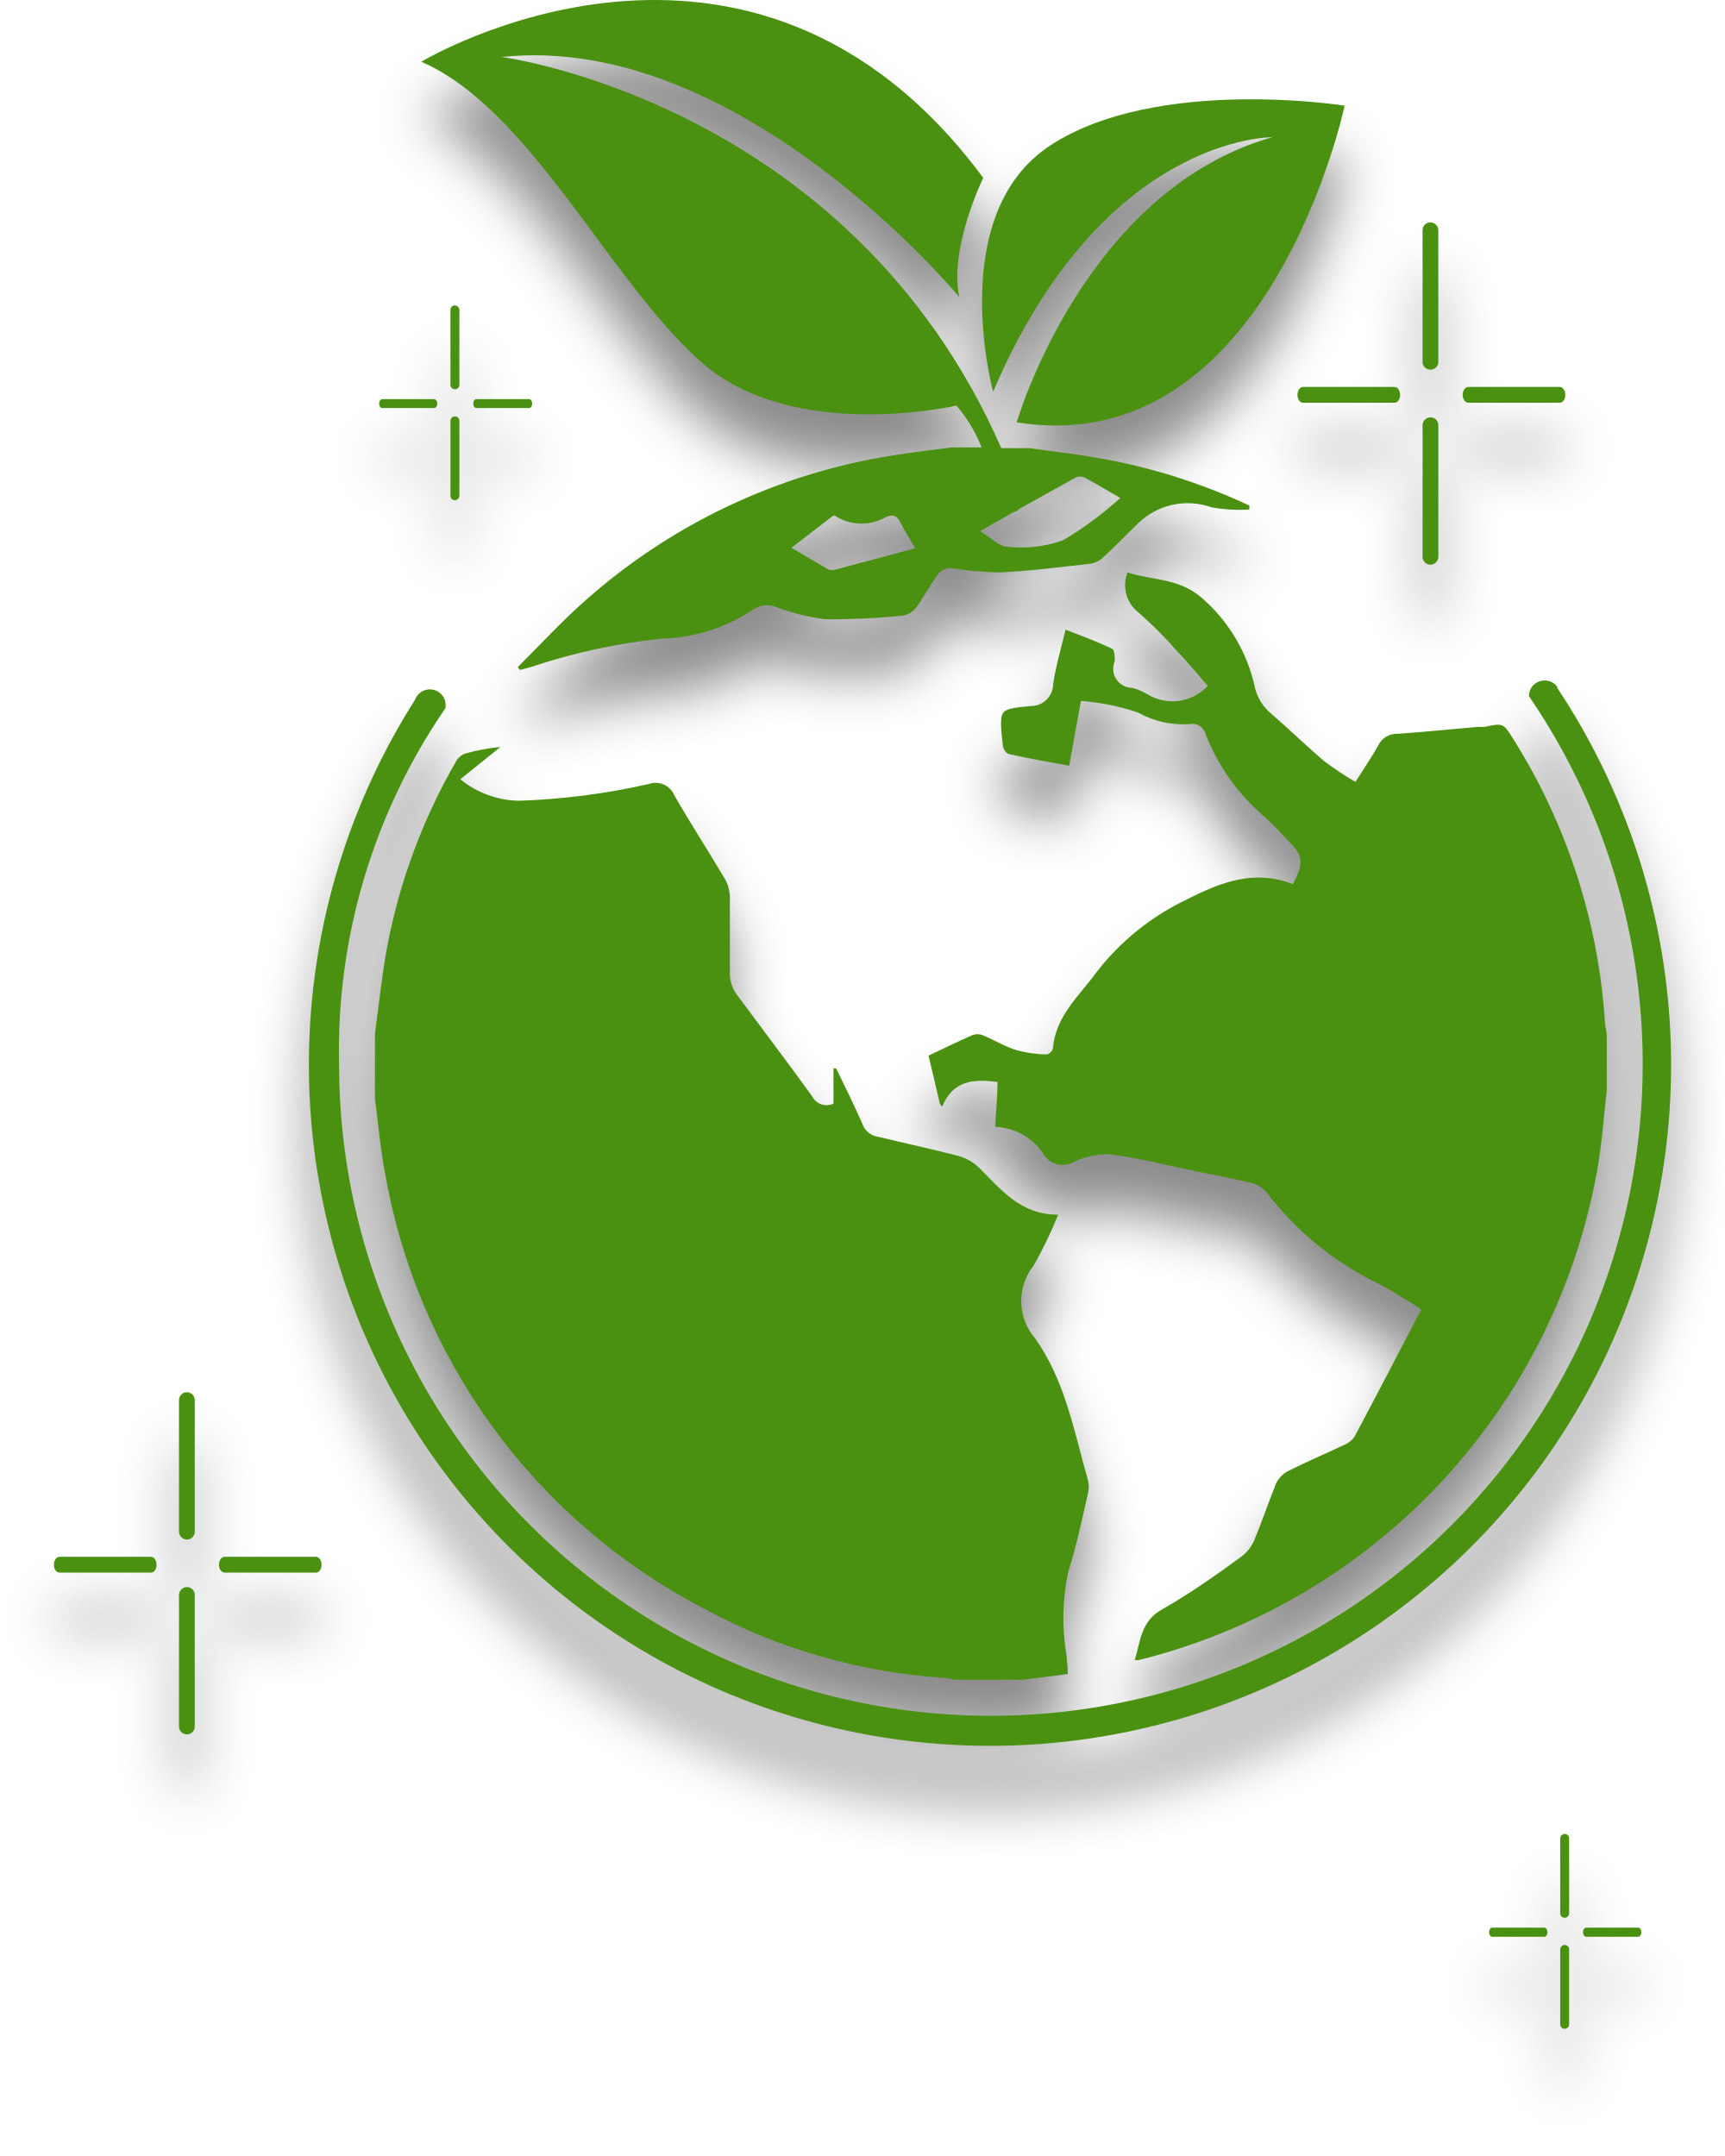
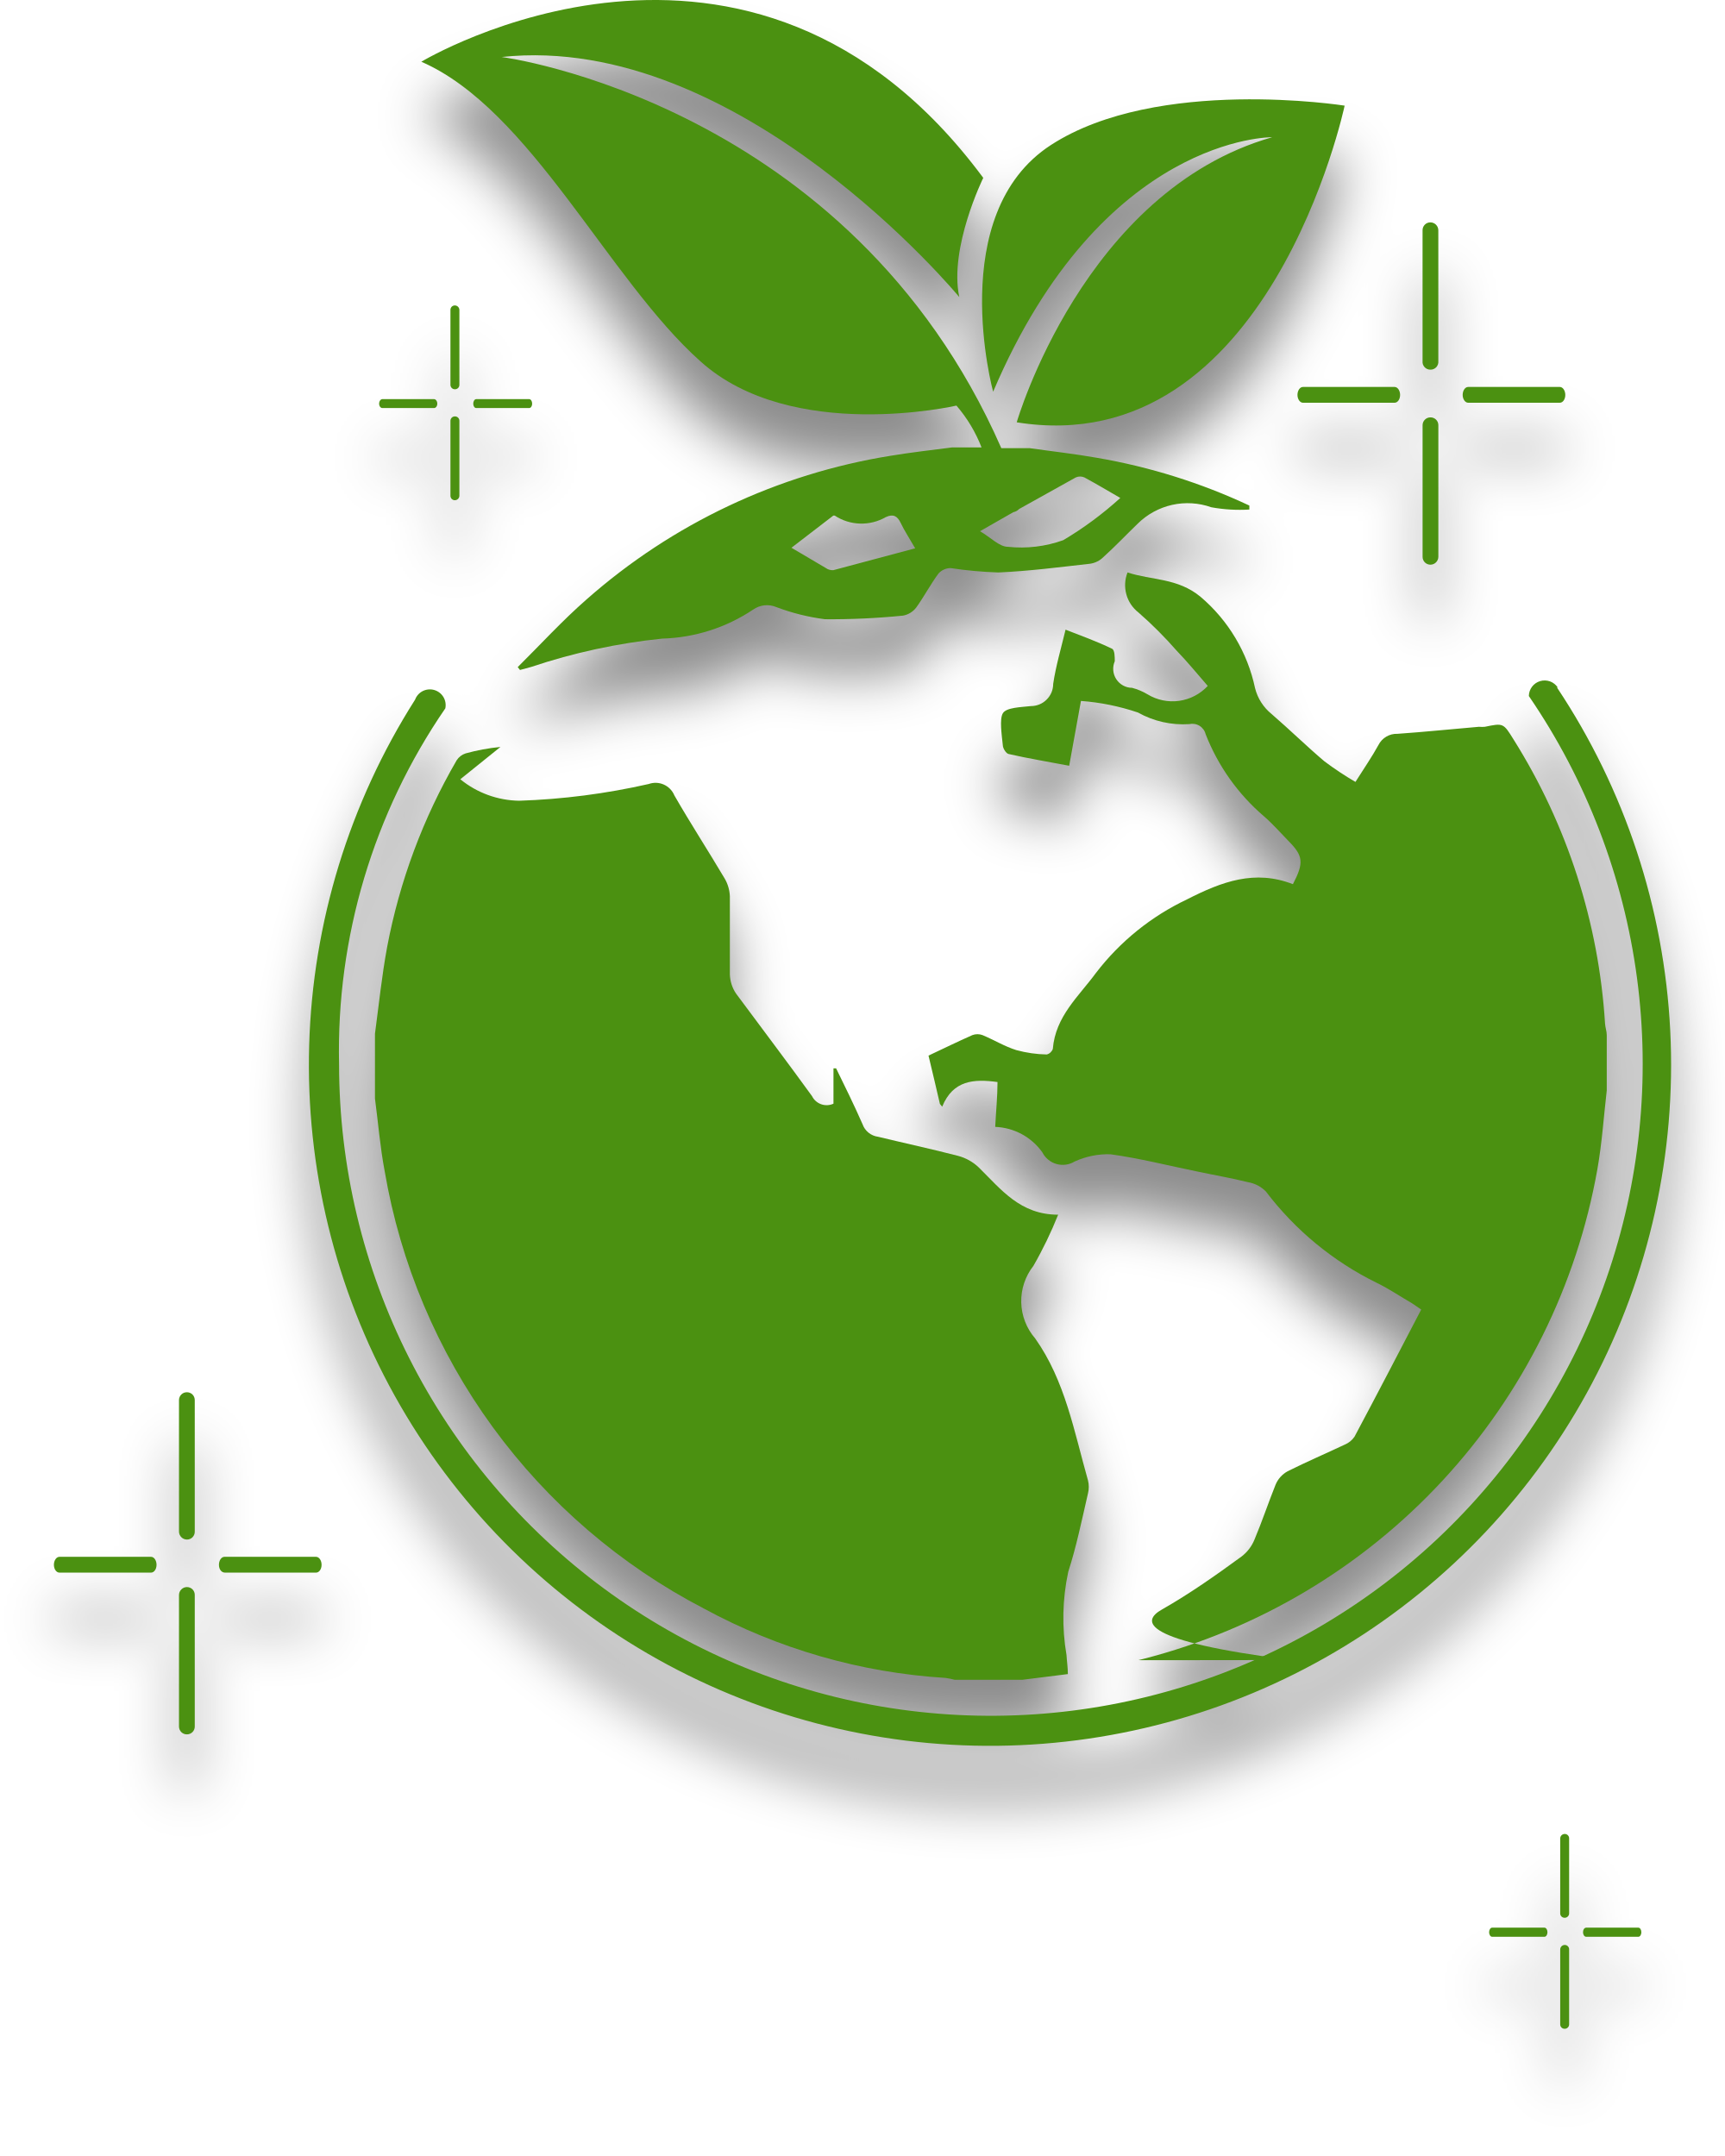
<svg xmlns="http://www.w3.org/2000/svg" width="64" height="80" viewBox="0 0 64 80" fill="none">
  <g filter="url(#filter0_d)">
    <path d="M40.366 55.411C40.405 55.254 40.405 55.089 40.366 54.932C39.851 53.119 39.52 51.236 38.406 49.663C38.084 49.292 37.901 48.819 37.889 48.328C37.878 47.836 38.038 47.356 38.342 46.969C38.692 46.359 38.998 45.725 39.259 45.072C37.849 45.072 37.143 44.134 36.318 43.323C36.099 43.112 35.83 42.962 35.535 42.886C34.555 42.632 33.568 42.42 32.58 42.181C32.45 42.164 32.327 42.112 32.225 42.03C32.123 41.948 32.045 41.839 32.002 41.715C31.692 41.01 31.346 40.305 31.021 39.642H30.923V40.953C30.779 41.019 30.616 41.027 30.467 40.974C30.318 40.921 30.196 40.813 30.126 40.671C29.202 39.395 28.25 38.139 27.305 36.863C27.165 36.654 27.087 36.409 27.079 36.158C27.079 35.191 27.079 34.225 27.079 33.259C27.07 33.028 27.005 32.803 26.889 32.603C26.275 31.566 25.619 30.558 25.02 29.514C24.946 29.335 24.806 29.191 24.628 29.112C24.451 29.033 24.25 29.026 24.068 29.091C22.49 29.45 20.882 29.658 19.265 29.712C18.467 29.701 17.696 29.42 17.078 28.915L18.567 27.716C18.13 27.758 17.698 27.838 17.276 27.955C17.139 27.999 17.022 28.089 16.944 28.209C15.697 30.357 14.824 32.702 14.363 35.142C14.166 36.207 14.06 37.258 13.912 38.358V40.763C14.032 41.659 14.102 42.561 14.271 43.45C14.857 46.887 16.231 50.142 18.285 52.958C20.34 55.775 23.019 58.078 26.113 59.685C28.877 61.187 31.937 62.066 35.077 62.26C35.193 62.276 35.309 62.299 35.422 62.33H37.926L39.619 62.118C39.619 61.872 39.583 61.653 39.569 61.413C39.393 60.389 39.415 59.34 39.633 58.324C39.936 57.386 40.133 56.42 40.366 55.411Z" fill="#4B9111" />
-     <path d="M47.172 26.489C46.872 26.245 46.659 25.911 46.565 25.537C46.285 24.213 45.573 23.019 44.541 22.144C43.688 21.439 42.736 21.538 41.833 21.241C41.73 21.5 41.715 21.785 41.789 22.054C41.862 22.322 42.022 22.559 42.242 22.73C42.743 23.168 43.214 23.639 43.652 24.14C44.061 24.563 44.435 25.022 44.809 25.452C44.529 25.753 44.154 25.949 43.746 26.006C43.339 26.062 42.925 25.976 42.573 25.762C42.395 25.656 42.203 25.575 42.002 25.522C41.885 25.522 41.771 25.492 41.668 25.436C41.566 25.38 41.479 25.299 41.415 25.201C41.352 25.104 41.313 24.992 41.304 24.875C41.294 24.759 41.314 24.642 41.36 24.535C41.36 24.387 41.36 24.112 41.255 24.07C40.697 23.802 40.119 23.59 39.534 23.364C39.364 24.07 39.174 24.711 39.075 25.374C39.075 25.483 39.054 25.591 39.012 25.692C38.97 25.792 38.908 25.884 38.831 25.96C38.754 26.037 38.662 26.098 38.561 26.139C38.46 26.18 38.352 26.2 38.243 26.2C37.876 26.242 37.333 26.249 37.206 26.468C37.079 26.686 37.164 27.25 37.206 27.652C37.206 27.765 37.326 27.956 37.418 27.977C38.123 28.139 38.899 28.266 39.668 28.414C39.816 27.603 39.957 26.834 40.105 26.009C40.825 26.062 41.536 26.207 42.221 26.439C42.801 26.764 43.462 26.913 44.125 26.869C44.255 26.84 44.391 26.862 44.505 26.932C44.618 27.002 44.7 27.114 44.731 27.243C45.193 28.425 45.939 29.474 46.904 30.297C47.228 30.579 47.51 30.904 47.813 31.214C48.349 31.757 48.385 32.011 47.969 32.808C46.558 32.258 45.338 32.709 44.04 33.372C42.713 34 41.555 34.936 40.662 36.101C40.02 36.976 39.16 37.709 39.061 38.922C39.043 38.972 39.013 39.017 38.974 39.053C38.934 39.089 38.887 39.114 38.835 39.127C38.454 39.12 38.075 39.065 37.707 38.965C37.277 38.831 36.875 38.584 36.452 38.408C36.331 38.363 36.198 38.363 36.078 38.408C35.535 38.647 35.006 38.908 34.449 39.169C34.597 39.79 34.738 40.375 34.872 40.961L34.956 41.066C35.358 40.079 36.134 40.03 37.009 40.15C37.009 40.693 36.952 41.236 36.924 41.814C37.269 41.827 37.605 41.919 37.909 42.083C38.212 42.247 38.474 42.478 38.673 42.759C38.726 42.864 38.8 42.956 38.891 43.03C38.981 43.105 39.086 43.16 39.198 43.191C39.311 43.223 39.429 43.231 39.545 43.215C39.661 43.199 39.773 43.159 39.872 43.098C40.288 42.908 40.741 42.816 41.198 42.83C42.284 42.978 43.356 43.253 44.428 43.471C45.056 43.605 45.684 43.711 46.304 43.866C46.556 43.908 46.788 44.029 46.967 44.212C48.057 45.648 49.467 46.81 51.086 47.604C51.537 47.823 51.96 48.112 52.398 48.366L52.729 48.592C51.897 50.186 51.086 51.751 50.254 53.31C50.163 53.443 50.036 53.545 49.887 53.606C49.182 53.938 48.476 54.241 47.771 54.593C47.572 54.703 47.415 54.877 47.327 55.087C47.045 55.792 46.826 56.455 46.544 57.125C46.442 57.377 46.274 57.597 46.057 57.76C45.091 58.465 44.139 59.135 43.123 59.714C42.319 60.158 42.319 60.892 42.101 61.597C42.15 61.605 42.2 61.605 42.249 61.597L42.425 61.554C46.681 60.46 50.533 58.164 53.519 54.94C56.506 51.716 58.501 47.7 59.267 43.373C59.436 42.413 59.5 41.433 59.613 40.46V38.408C59.613 38.267 59.556 38.118 59.549 37.977C59.315 34.237 58.149 30.615 56.157 27.441C55.776 26.827 55.776 26.827 55.092 26.968C55.019 26.975 54.946 26.975 54.873 26.968C53.865 27.053 52.856 27.159 51.848 27.229C51.702 27.223 51.559 27.259 51.434 27.333C51.309 27.407 51.207 27.515 51.142 27.645C50.903 28.082 50.613 28.499 50.289 29.014C49.889 28.78 49.502 28.524 49.132 28.245C48.483 27.695 47.842 27.067 47.172 26.489Z" fill="#4B9111" />
+     <path d="M47.172 26.489C46.872 26.245 46.659 25.911 46.565 25.537C46.285 24.213 45.573 23.019 44.541 22.144C43.688 21.439 42.736 21.538 41.833 21.241C41.73 21.5 41.715 21.785 41.789 22.054C41.862 22.322 42.022 22.559 42.242 22.73C42.743 23.168 43.214 23.639 43.652 24.14C44.061 24.563 44.435 25.022 44.809 25.452C44.529 25.753 44.154 25.949 43.746 26.006C43.339 26.062 42.925 25.976 42.573 25.762C42.395 25.656 42.203 25.575 42.002 25.522C41.885 25.522 41.771 25.492 41.668 25.436C41.566 25.38 41.479 25.299 41.415 25.201C41.352 25.104 41.313 24.992 41.304 24.875C41.294 24.759 41.314 24.642 41.36 24.535C41.36 24.387 41.36 24.112 41.255 24.07C40.697 23.802 40.119 23.59 39.534 23.364C39.364 24.07 39.174 24.711 39.075 25.374C39.075 25.483 39.054 25.591 39.012 25.692C38.97 25.792 38.908 25.884 38.831 25.96C38.754 26.037 38.662 26.098 38.561 26.139C38.46 26.18 38.352 26.2 38.243 26.2C37.876 26.242 37.333 26.249 37.206 26.468C37.079 26.686 37.164 27.25 37.206 27.652C37.206 27.765 37.326 27.956 37.418 27.977C38.123 28.139 38.899 28.266 39.668 28.414C39.816 27.603 39.957 26.834 40.105 26.009C40.825 26.062 41.536 26.207 42.221 26.439C42.801 26.764 43.462 26.913 44.125 26.869C44.255 26.84 44.391 26.862 44.505 26.932C44.618 27.002 44.7 27.114 44.731 27.243C45.193 28.425 45.939 29.474 46.904 30.297C47.228 30.579 47.51 30.904 47.813 31.214C48.349 31.757 48.385 32.011 47.969 32.808C46.558 32.258 45.338 32.709 44.04 33.372C42.713 34 41.555 34.936 40.662 36.101C40.02 36.976 39.16 37.709 39.061 38.922C39.043 38.972 39.013 39.017 38.974 39.053C38.934 39.089 38.887 39.114 38.835 39.127C38.454 39.12 38.075 39.065 37.707 38.965C37.277 38.831 36.875 38.584 36.452 38.408C36.331 38.363 36.198 38.363 36.078 38.408C35.535 38.647 35.006 38.908 34.449 39.169C34.597 39.79 34.738 40.375 34.872 40.961L34.956 41.066C35.358 40.079 36.134 40.03 37.009 40.15C37.009 40.693 36.952 41.236 36.924 41.814C37.269 41.827 37.605 41.919 37.909 42.083C38.212 42.247 38.474 42.478 38.673 42.759C38.726 42.864 38.8 42.956 38.891 43.03C38.981 43.105 39.086 43.16 39.198 43.191C39.311 43.223 39.429 43.231 39.545 43.215C39.661 43.199 39.773 43.159 39.872 43.098C40.288 42.908 40.741 42.816 41.198 42.83C42.284 42.978 43.356 43.253 44.428 43.471C45.056 43.605 45.684 43.711 46.304 43.866C46.556 43.908 46.788 44.029 46.967 44.212C48.057 45.648 49.467 46.81 51.086 47.604C51.537 47.823 51.96 48.112 52.398 48.366L52.729 48.592C51.897 50.186 51.086 51.751 50.254 53.31C50.163 53.443 50.036 53.545 49.887 53.606C49.182 53.938 48.476 54.241 47.771 54.593C47.572 54.703 47.415 54.877 47.327 55.087C47.045 55.792 46.826 56.455 46.544 57.125C46.442 57.377 46.274 57.597 46.057 57.76C45.091 58.465 44.139 59.135 43.123 59.714C42.319 60.158 42.319 60.892 47.901 61.597C42.15 61.605 42.2 61.605 42.249 61.597L42.425 61.554C46.681 60.46 50.533 58.164 53.519 54.94C56.506 51.716 58.501 47.7 59.267 43.373C59.436 42.413 59.5 41.433 59.613 40.46V38.408C59.613 38.267 59.556 38.118 59.549 37.977C59.315 34.237 58.149 30.615 56.157 27.441C55.776 26.827 55.776 26.827 55.092 26.968C55.019 26.975 54.946 26.975 54.873 26.968C53.865 27.053 52.856 27.159 51.848 27.229C51.702 27.223 51.559 27.259 51.434 27.333C51.309 27.407 51.207 27.515 51.142 27.645C50.903 28.082 50.613 28.499 50.289 29.014C49.889 28.78 49.502 28.524 49.132 28.245C48.483 27.695 47.842 27.067 47.172 26.489Z" fill="#4B9111" />
    <path d="M36.847 14.535C40.896 5.021 47.201 5.091 47.201 5.091C40.197 7.094 37.722 15.67 37.722 15.67C47.081 17.172 49.888 3.92 49.888 3.92C49.888 3.92 42.941 2.82 38.992 5.38C35.042 7.94 36.847 14.535 36.847 14.535Z" fill="#4B9111" />
    <path d="M25.978 13.399C29.357 16.46 35.485 15.05 35.485 15.05C35.882 15.51 36.197 16.034 36.416 16.601H35.33C34.569 16.7 33.807 16.785 33.045 16.911C28.855 17.584 24.942 19.433 21.761 22.243C20.865 23.026 20.054 23.915 19.208 24.754L19.292 24.86L19.709 24.747C21.285 24.219 22.914 23.866 24.568 23.696C25.773 23.662 26.944 23.288 27.946 22.617C28.069 22.531 28.212 22.477 28.361 22.461C28.51 22.445 28.661 22.467 28.799 22.525C29.381 22.746 29.988 22.897 30.605 22.977C31.573 22.985 32.541 22.94 33.504 22.843C33.697 22.808 33.87 22.702 33.99 22.547C34.286 22.137 34.519 21.686 34.822 21.277C34.879 21.215 34.947 21.166 35.024 21.132C35.1 21.098 35.183 21.08 35.267 21.079C35.853 21.168 36.444 21.222 37.037 21.242C38.179 21.192 39.315 21.044 40.45 20.917C40.635 20.889 40.805 20.803 40.937 20.671C41.374 20.276 41.783 19.845 42.206 19.436C42.558 19.086 43.002 18.843 43.486 18.734C43.97 18.626 44.475 18.657 44.943 18.823C45.408 18.907 45.882 18.936 46.353 18.907V18.759C44.561 17.919 42.663 17.324 40.711 16.989C39.879 16.841 39.04 16.749 38.201 16.629H37.15C31.515 3.793 18.615 2.115 18.615 2.115C27.459 1.17 35.591 11.023 35.591 11.023C35.203 9.196 36.48 6.6 36.48 6.6C27.833 -5.072 15.632 2.291 15.632 2.291C19.68 4.054 22.579 10.367 25.978 13.399ZM30.915 21.157C30.814 21.162 30.715 21.133 30.633 21.073L29.364 20.325L30.915 19.133C30.934 19.128 30.953 19.128 30.972 19.133C31.251 19.316 31.575 19.419 31.909 19.428C32.242 19.438 32.572 19.356 32.862 19.189C33.137 19.062 33.292 19.14 33.419 19.408C33.546 19.676 33.75 19.993 33.955 20.346L30.915 21.157ZM39.914 17.715C39.964 17.693 40.018 17.681 40.073 17.681C40.128 17.681 40.182 17.693 40.232 17.715C40.662 17.948 41.078 18.195 41.565 18.477C40.914 19.069 40.205 19.594 39.449 20.043C38.792 20.279 38.091 20.363 37.397 20.29C37.079 20.29 36.769 19.951 36.36 19.711L37.594 19.006C37.677 18.989 37.754 18.947 37.813 18.886L39.914 17.715Z" fill="#4B9111" />
    <path d="M57.794 25.509C57.725 25.405 57.624 25.326 57.507 25.283C57.389 25.241 57.261 25.237 57.141 25.273C57.022 25.308 56.916 25.381 56.841 25.48C56.766 25.58 56.724 25.701 56.722 25.826C58.861 28.951 60.235 32.535 60.735 36.289C61.235 40.043 60.846 43.862 59.6 47.438C58.355 51.014 56.286 54.248 53.562 56.879C50.838 59.509 47.534 61.463 43.916 62.583C40.299 63.703 36.469 63.958 32.734 63.328C29 62.697 25.467 61.198 22.418 58.951C19.369 56.705 16.89 53.774 15.182 50.394C13.473 47.015 12.582 43.281 12.58 39.494C12.475 34.786 13.855 30.165 16.522 26.284C16.552 26.14 16.527 25.989 16.451 25.863C16.375 25.737 16.253 25.644 16.112 25.603C15.97 25.562 15.818 25.576 15.686 25.642C15.554 25.708 15.452 25.822 15.401 25.96C12.961 29.8 11.604 34.227 11.471 38.775C11.339 43.322 12.436 47.821 14.648 51.797C16.86 55.772 20.105 59.077 24.038 61.362C27.972 63.647 32.45 64.827 36.999 64.779C41.548 64.73 46 63.455 49.885 61.086C53.769 58.718 56.942 55.345 59.069 51.323C61.195 47.302 62.197 42.781 61.968 38.237C61.738 33.693 60.287 29.296 57.766 25.509H57.794Z" fill="#4B9111" />
    <path d="M6.937 57.126C6.859 57.126 6.783 57.095 6.728 57.039C6.672 56.984 6.641 56.909 6.641 56.83V51.95C6.641 51.911 6.649 51.873 6.664 51.837C6.679 51.802 6.7 51.77 6.728 51.743C6.756 51.716 6.788 51.694 6.824 51.68C6.86 51.666 6.899 51.66 6.937 51.66C7.014 51.66 7.087 51.691 7.142 51.745C7.196 51.799 7.226 51.873 7.226 51.95V56.83C7.227 56.869 7.22 56.907 7.206 56.943C7.192 56.979 7.171 57.011 7.144 57.039C7.117 57.067 7.085 57.089 7.049 57.104C7.014 57.119 6.976 57.126 6.937 57.126Z" fill="#4B9111" />
    <path d="M6.937 64.355C6.899 64.356 6.86 64.349 6.824 64.335C6.788 64.321 6.756 64.299 6.728 64.273C6.7 64.246 6.679 64.213 6.664 64.178C6.649 64.142 6.641 64.104 6.641 64.066V59.185C6.641 59.146 6.649 59.108 6.663 59.072C6.678 59.036 6.7 59.003 6.728 58.976C6.755 58.948 6.788 58.926 6.824 58.911C6.86 58.897 6.898 58.889 6.937 58.889C6.976 58.889 7.014 58.897 7.049 58.912C7.085 58.927 7.117 58.949 7.144 58.976C7.171 59.004 7.192 59.036 7.206 59.072C7.22 59.108 7.227 59.147 7.226 59.185V64.066C7.226 64.142 7.196 64.216 7.142 64.27C7.087 64.324 7.014 64.355 6.937 64.355Z" fill="#4B9111" />
    <path d="M2 58.063C2 57.901 2.092 57.767 2.205 57.767H5.604C5.717 57.767 5.808 57.901 5.808 58.063C5.808 58.226 5.717 58.353 5.604 58.353H2.205C2.092 58.353 2 58.226 2 58.063Z" fill="#4B9111" />
    <path d="M8.123 58.063C8.123 57.901 8.214 57.767 8.327 57.767H11.726C11.839 57.767 11.931 57.901 11.931 58.063C11.931 58.226 11.839 58.353 11.726 58.353H8.348C8.214 58.353 8.123 58.226 8.123 58.063Z" fill="#4B9111" />
    <path d="M53.068 13.716C53.027 13.717 52.987 13.708 52.95 13.692C52.913 13.676 52.88 13.652 52.853 13.622C52.825 13.592 52.805 13.557 52.792 13.518C52.779 13.48 52.775 13.439 52.779 13.399V8.547C52.778 8.508 52.785 8.47 52.799 8.434C52.813 8.398 52.834 8.366 52.861 8.338C52.888 8.31 52.92 8.288 52.956 8.273C52.991 8.258 53.029 8.251 53.068 8.251C53.146 8.251 53.222 8.282 53.277 8.337C53.333 8.393 53.364 8.468 53.364 8.547V13.399C53.368 13.44 53.363 13.481 53.35 13.52C53.337 13.559 53.316 13.595 53.288 13.625C53.26 13.655 53.226 13.678 53.188 13.694C53.15 13.71 53.109 13.718 53.068 13.716Z" fill="#4B9111" />
    <path d="M53.069 20.953C53.031 20.953 52.992 20.945 52.957 20.93C52.921 20.915 52.889 20.893 52.862 20.866C52.835 20.838 52.814 20.805 52.8 20.769C52.786 20.733 52.779 20.695 52.78 20.657V15.776C52.78 15.699 52.81 15.626 52.865 15.572C52.919 15.517 52.992 15.487 53.069 15.487C53.108 15.486 53.146 15.493 53.182 15.507C53.218 15.521 53.251 15.542 53.278 15.569C53.306 15.596 53.328 15.628 53.343 15.664C53.358 15.699 53.365 15.738 53.365 15.776V20.657C53.365 20.735 53.334 20.81 53.279 20.866C53.223 20.922 53.148 20.953 53.069 20.953Z" fill="#4B9111" />
    <path d="M48.138 14.654C48.138 14.492 48.229 14.358 48.342 14.358H51.741C51.854 14.358 51.946 14.492 51.946 14.654C51.946 14.817 51.854 14.944 51.741 14.944H48.342C48.229 14.944 48.138 14.809 48.138 14.654Z" fill="#4B9111" />
    <path d="M54.267 14.654C54.267 14.492 54.358 14.358 54.471 14.358H57.871C57.983 14.358 58.075 14.492 58.075 14.654C58.075 14.817 57.983 14.944 57.871 14.944H54.471C54.358 14.944 54.267 14.809 54.267 14.654Z" fill="#4B9111" />
    <path d="M16.875 14.444C16.832 14.444 16.79 14.426 16.76 14.396C16.73 14.366 16.712 14.324 16.712 14.281V11.502C16.711 11.481 16.715 11.459 16.723 11.438C16.73 11.418 16.742 11.399 16.757 11.383C16.773 11.367 16.791 11.355 16.811 11.346C16.831 11.338 16.853 11.333 16.875 11.333C16.919 11.333 16.962 11.351 16.994 11.383C17.026 11.415 17.044 11.458 17.044 11.502V14.281C17.044 14.303 17.04 14.325 17.031 14.345C17.022 14.365 17.01 14.383 16.994 14.399C16.978 14.414 16.959 14.425 16.939 14.433C16.918 14.441 16.896 14.444 16.875 14.444Z" fill="#4B9111" />
    <path d="M16.875 18.561C16.853 18.561 16.831 18.557 16.811 18.548C16.791 18.54 16.773 18.527 16.757 18.511C16.742 18.495 16.73 18.477 16.723 18.456C16.715 18.436 16.711 18.414 16.712 18.392V15.613C16.712 15.57 16.73 15.529 16.76 15.498C16.79 15.468 16.832 15.451 16.875 15.451C16.896 15.45 16.918 15.453 16.939 15.461C16.959 15.469 16.978 15.481 16.994 15.496C17.01 15.511 17.022 15.529 17.031 15.549C17.04 15.569 17.044 15.591 17.044 15.613V18.392C17.044 18.437 17.026 18.48 16.994 18.512C16.962 18.543 16.919 18.561 16.875 18.561Z" fill="#4B9111" />
    <path d="M14.066 14.979C14.066 14.887 14.122 14.81 14.186 14.81H16.104C16.168 14.81 16.224 14.887 16.224 14.979C16.224 15.071 16.168 15.141 16.104 15.141H14.186C14.122 15.141 14.066 15.071 14.066 14.979Z" fill="#4B9111" />
    <path d="M17.558 14.979C17.558 14.887 17.607 14.81 17.67 14.81H19.631C19.695 14.81 19.744 14.887 19.744 14.979C19.744 15.071 19.695 15.141 19.631 15.141H17.67C17.607 15.141 17.558 15.071 17.558 14.979Z" fill="#4B9111" />
    <path d="M58.055 71.16C58.033 71.161 58.011 71.157 57.991 71.15C57.97 71.142 57.951 71.13 57.935 71.115C57.92 71.1 57.907 71.082 57.898 71.062C57.89 71.041 57.886 71.02 57.886 70.998V68.219C57.886 68.174 57.903 68.131 57.935 68.099C57.967 68.068 58.01 68.05 58.055 68.05C58.077 68.05 58.098 68.054 58.119 68.063C58.139 68.071 58.157 68.084 58.172 68.1C58.187 68.116 58.199 68.134 58.207 68.155C58.215 68.175 58.218 68.197 58.217 68.219V70.998C58.217 71.041 58.2 71.082 58.169 71.112C58.139 71.143 58.098 71.16 58.055 71.16Z" fill="#4B9111" />
    <path d="M58.055 75.279C58.033 75.28 58.011 75.276 57.991 75.269C57.97 75.261 57.951 75.249 57.935 75.234C57.92 75.219 57.907 75.201 57.898 75.18C57.89 75.16 57.886 75.139 57.886 75.117V72.338C57.886 72.293 57.903 72.25 57.935 72.218C57.967 72.186 58.01 72.169 58.055 72.169C58.077 72.169 58.098 72.173 58.119 72.182C58.139 72.19 58.157 72.203 58.172 72.219C58.187 72.234 58.199 72.253 58.207 72.274C58.215 72.294 58.218 72.316 58.217 72.338V75.117C58.217 75.16 58.2 75.201 58.169 75.231C58.139 75.262 58.098 75.279 58.055 75.279Z" fill="#4B9111" />
    <path d="M55.248 71.697C55.248 71.605 55.298 71.527 55.361 71.527H57.301C57.364 71.527 57.413 71.605 57.413 71.697C57.413 71.788 57.364 71.866 57.301 71.866H55.361C55.298 71.866 55.248 71.788 55.248 71.697Z" fill="#4B9111" />
    <path d="M58.732 71.697C58.732 71.605 58.781 71.527 58.852 71.527H60.784C60.848 71.527 60.897 71.605 60.897 71.697C60.897 71.788 60.848 71.866 60.784 71.866H58.852C58.781 71.866 58.732 71.788 58.732 71.697Z" fill="#4B9111" />
  </g>
  <defs>
    <filter id="filter0_d" x="0" y="0" width="64" height="79.279" filterUnits="userSpaceOnUse" color-interpolation-filters="sRGB">
      <feFlood flood-opacity="0" result="BackgroundImageFix" />
      <feColorMatrix in="SourceAlpha" type="matrix" values="0 0 0 0 0 0 0 0 0 0 0 0 0 0 0 0 0 0 127 0" />
      <feOffset dy="2" />
      <feGaussianBlur stdDeviation="1" />
      <feColorMatrix type="matrix" values="0 0 0 0 0 0 0 0 0 0 0 0 0 0 0 0 0 0 0.45 0" />
      <feBlend mode="normal" in2="BackgroundImageFix" result="effect1_dropShadow" />
      <feBlend mode="normal" in="SourceGraphic" in2="effect1_dropShadow" result="shape" />
    </filter>
  </defs>
</svg>
